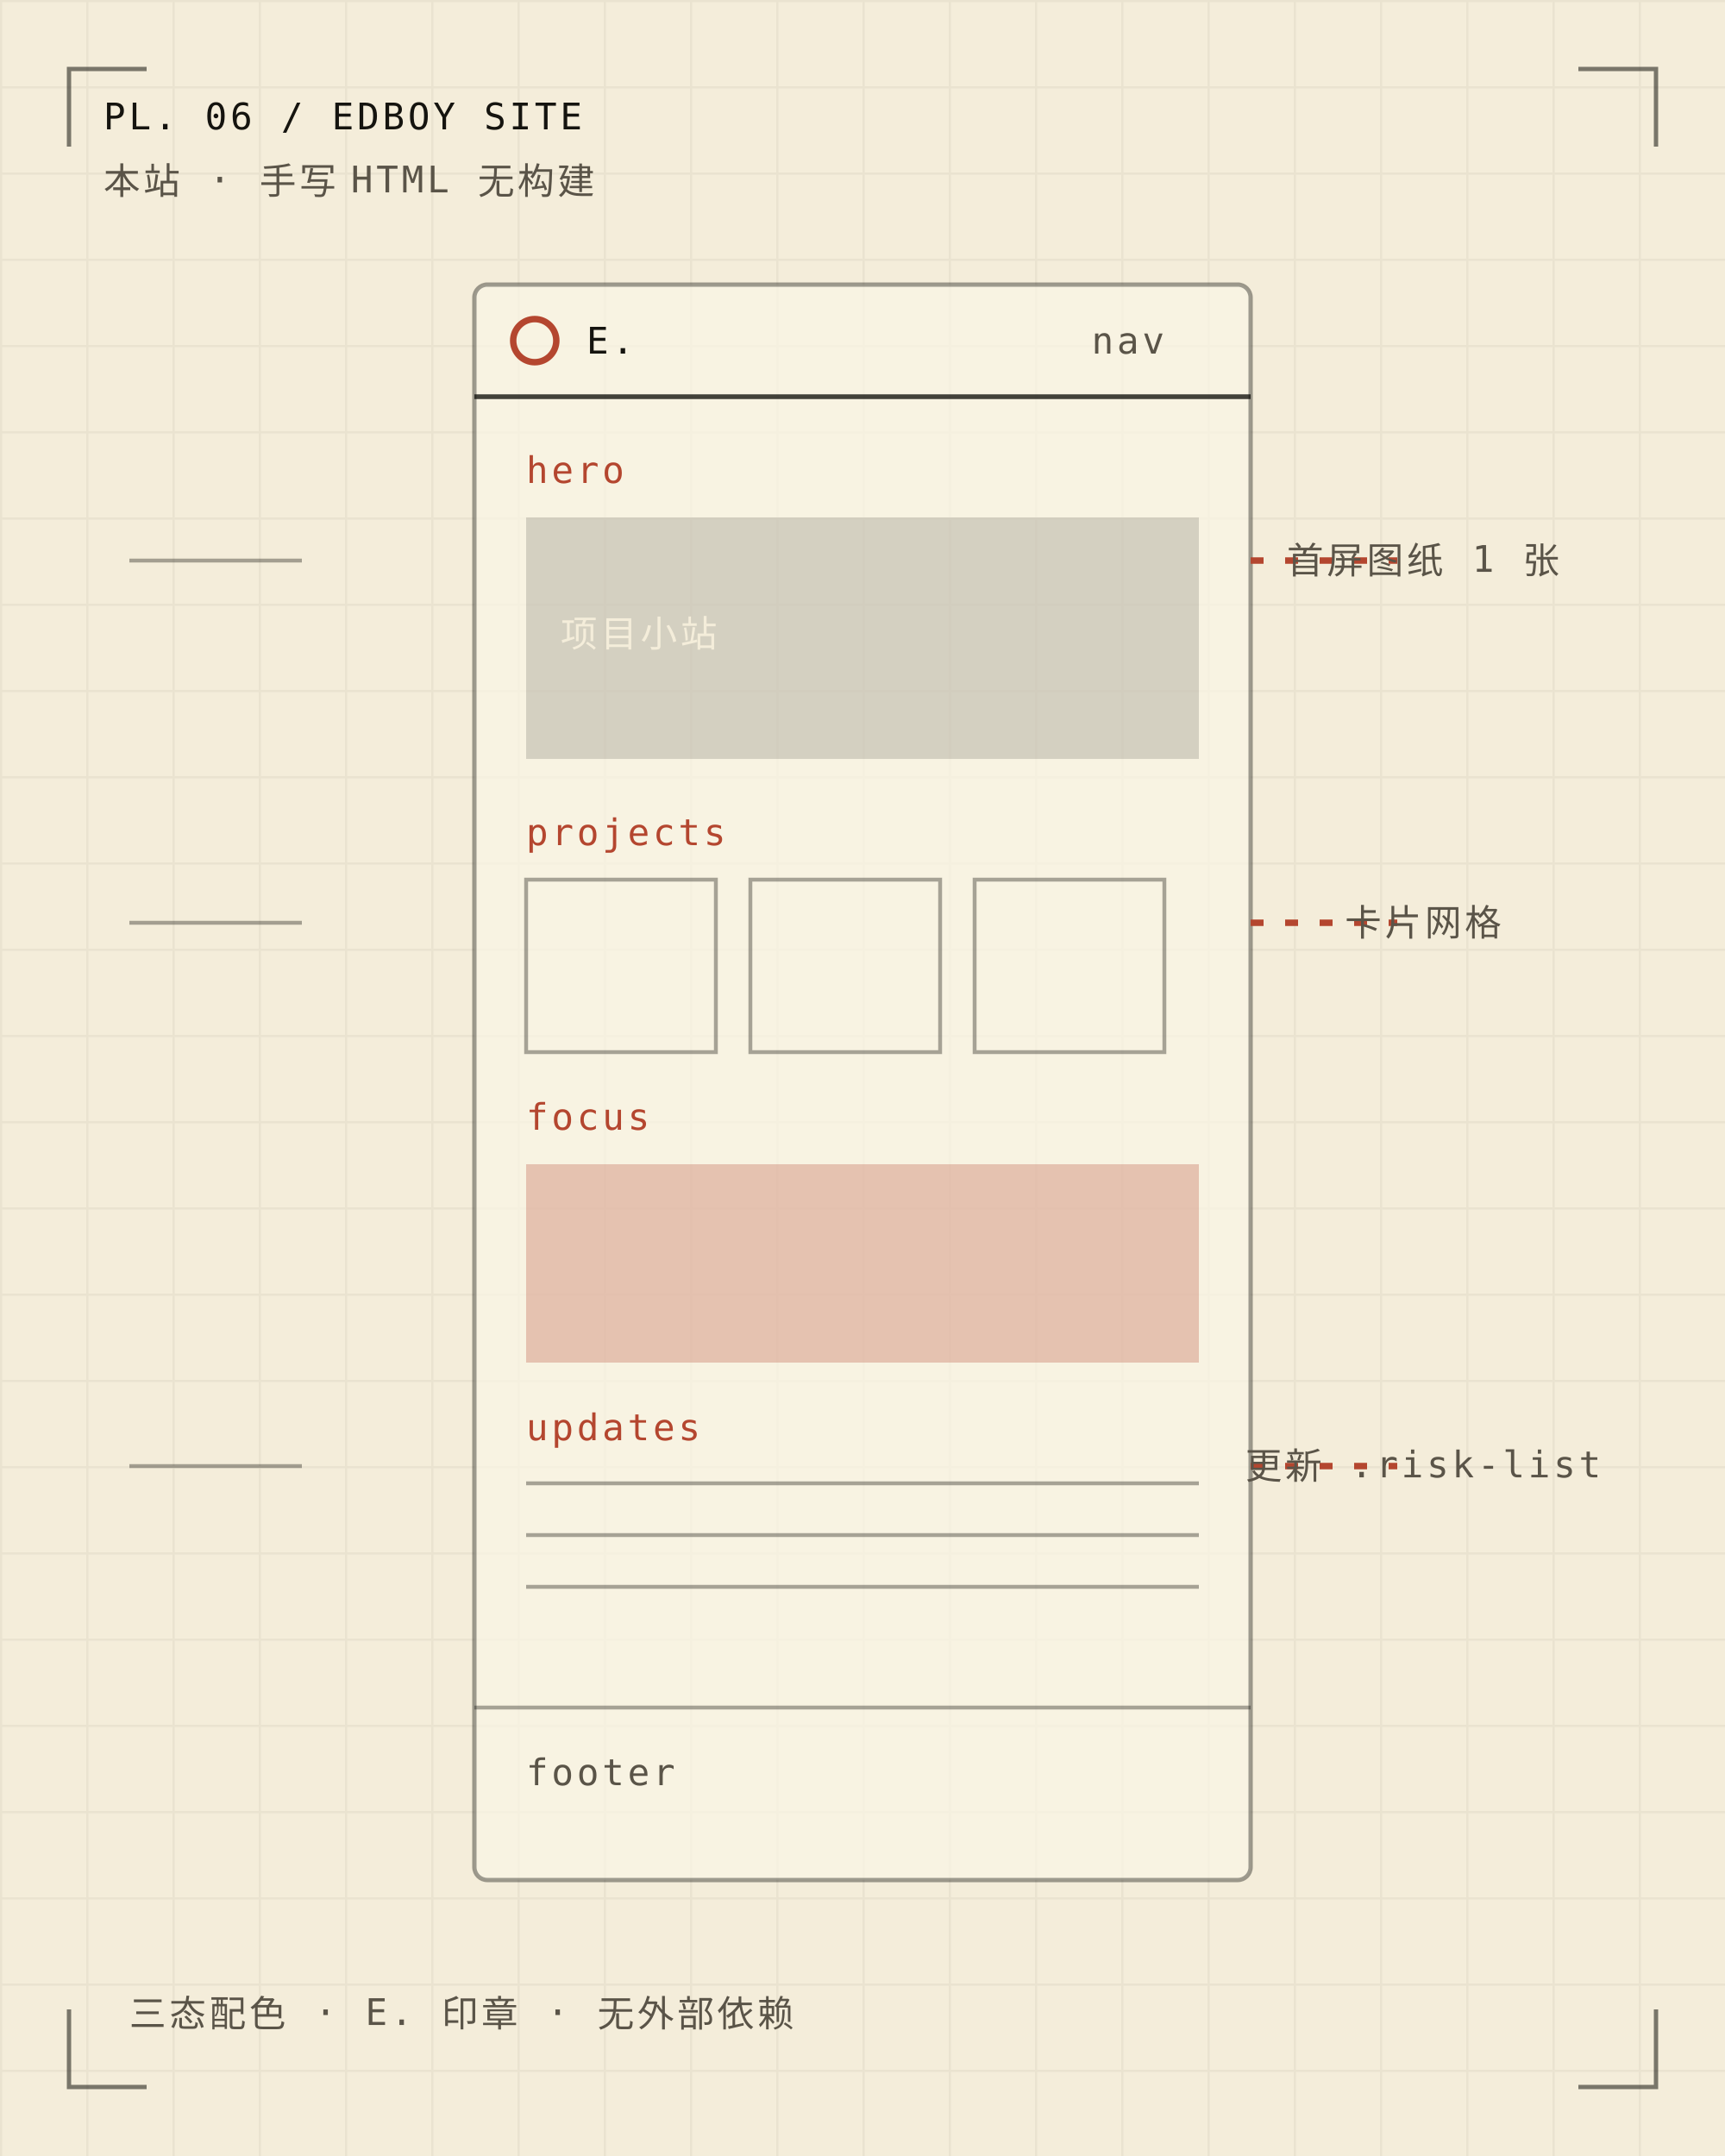
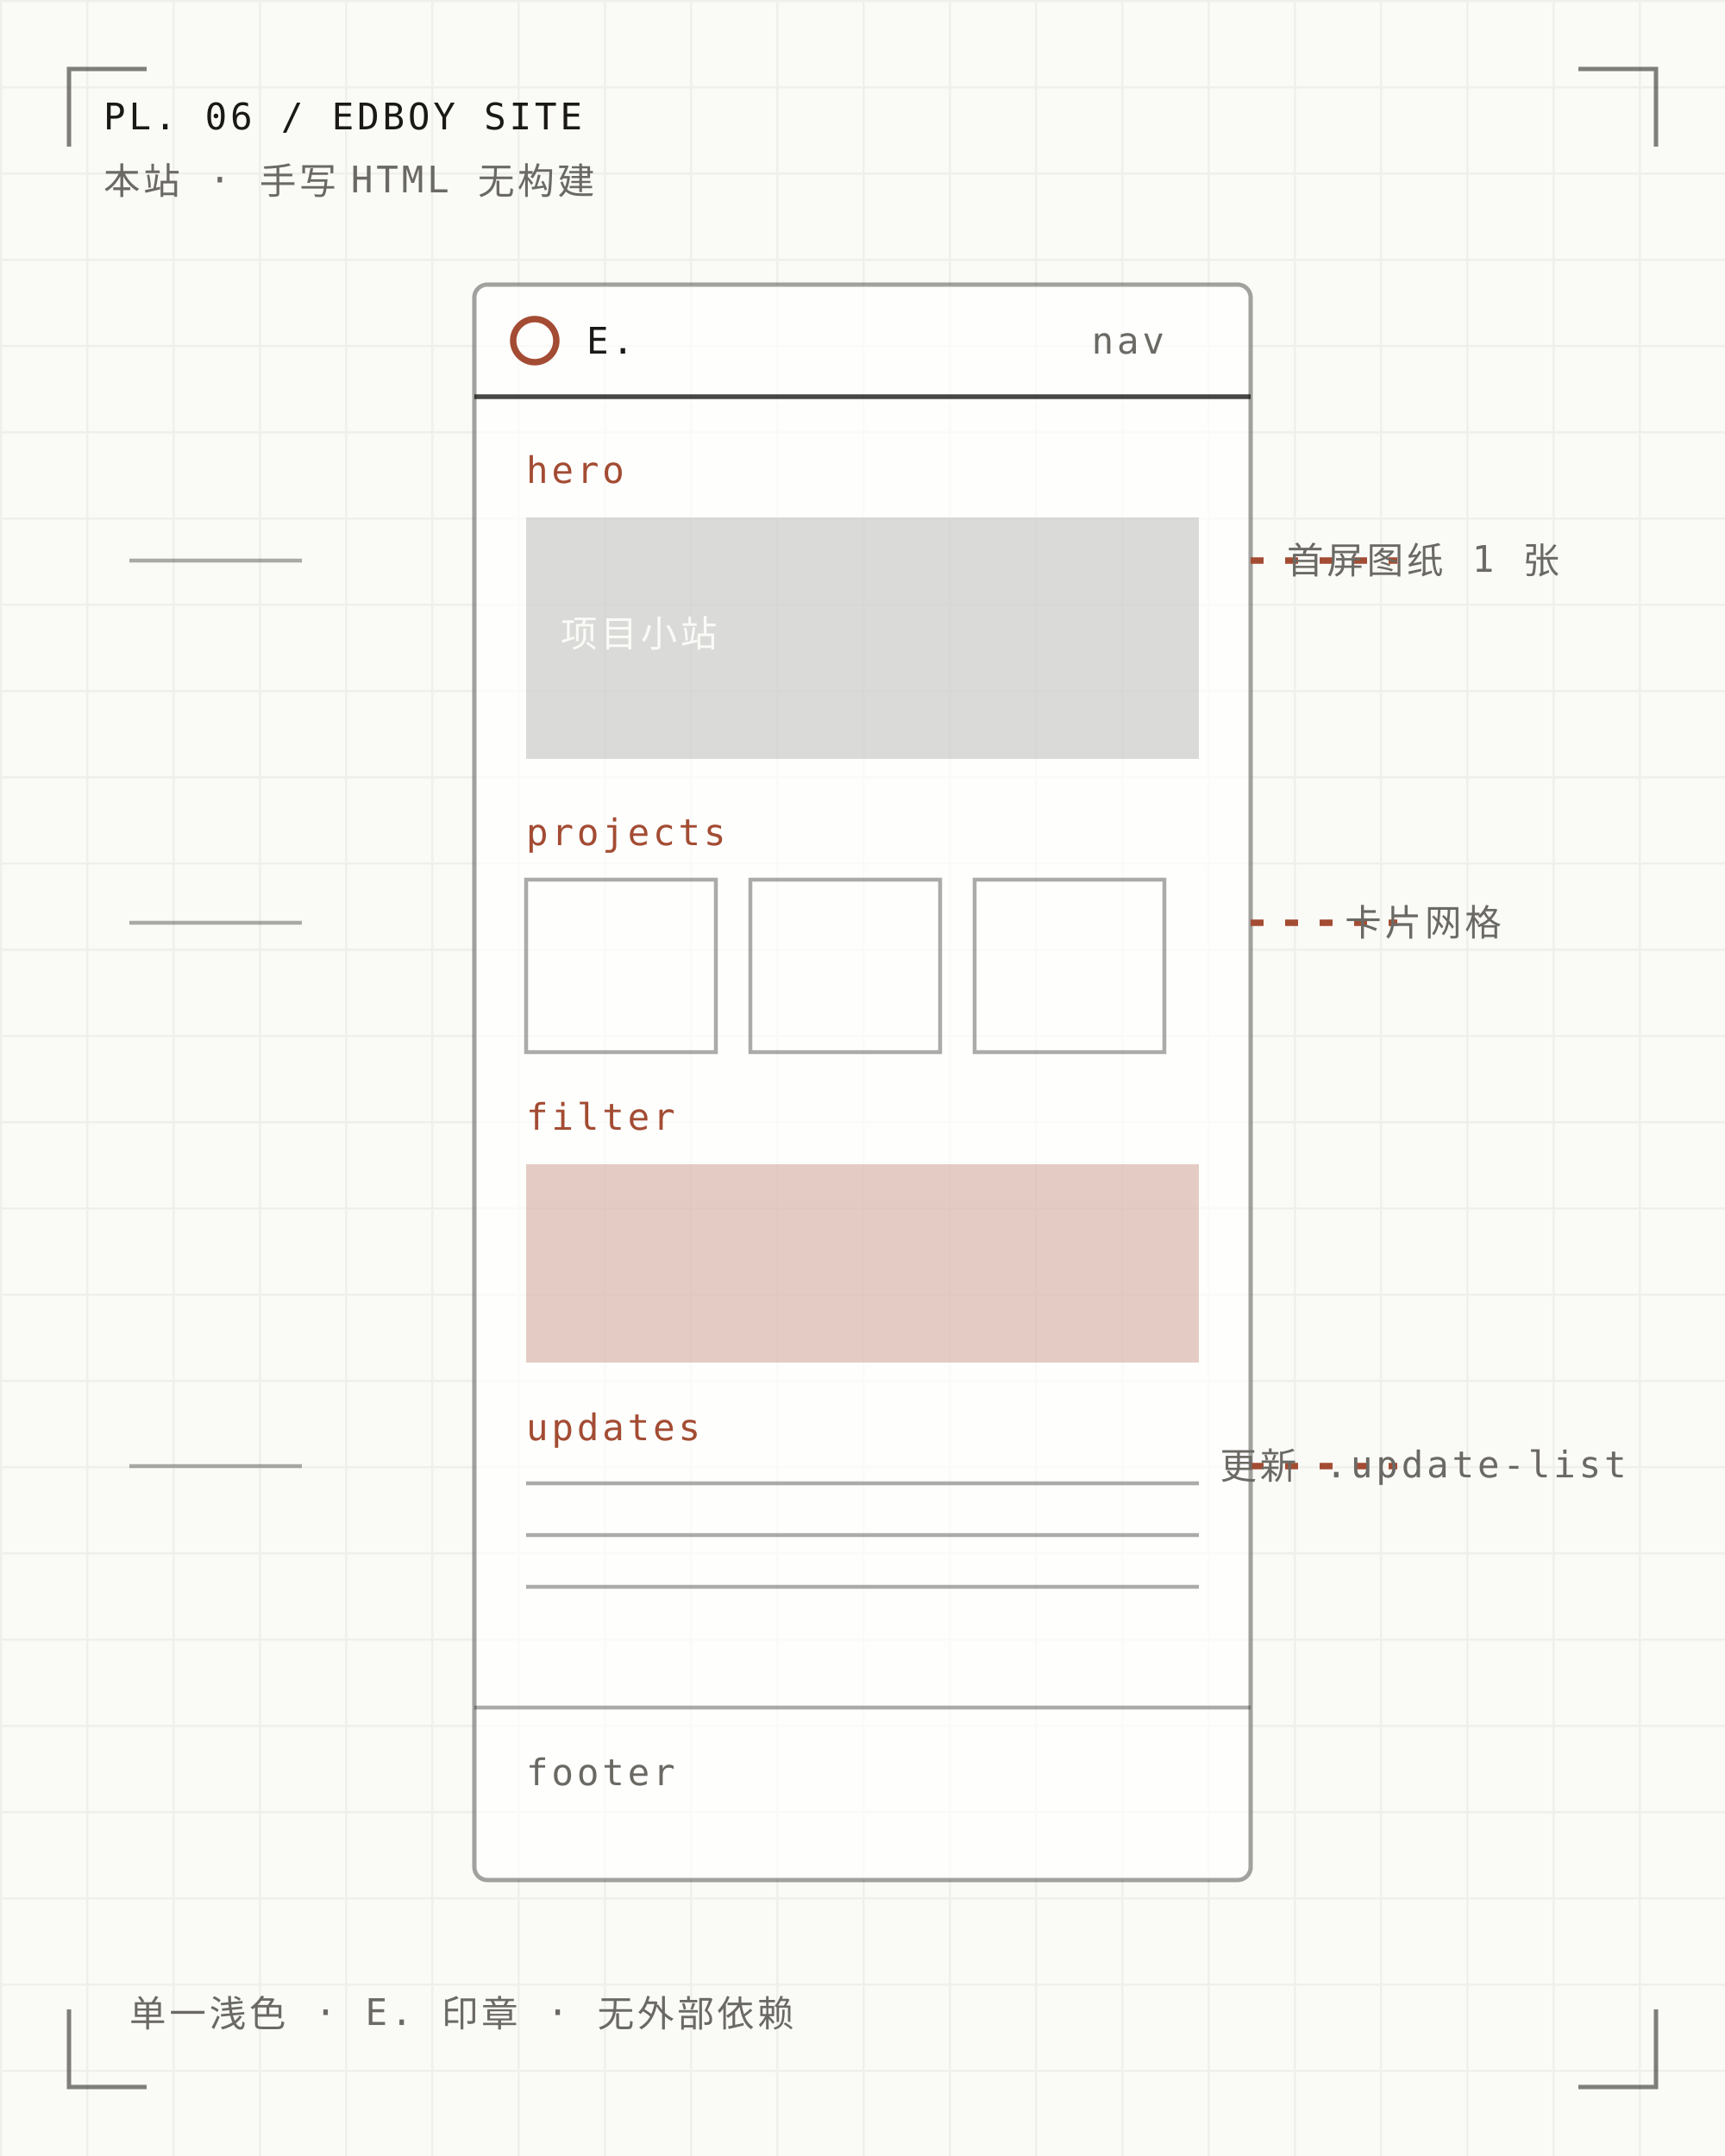
- <svg xmlns="http://www.w3.org/2000/svg" viewBox="0 0 400 500" width="768" height="960" role="img" aria-label="本站卡面：纸面页面结构线框，手写 HTML 无构建">
+ <svg xmlns="http://www.w3.org/2000/svg" viewBox="0 0 400 500" width="768" height="960" role="img" aria-label="本站卡面：暖白编辑式页面结构线框，手写 HTML 无构建">
  <defs>
    <pattern id="g" width="20" height="20" patternUnits="userSpaceOnUse">
      <path class="grid" d="M20 0H0V20" />
    </pattern>
  </defs>
  <style>
- .paper{fill:#f4edda}
- .grid{stroke:#15140f;stroke-opacity:.05;fill:none}
- .frame{fill:none;stroke:#15140f;stroke-opacity:.55;stroke-width:1}
- .ln{fill:none;stroke:#15140f;stroke-opacity:.8;stroke-width:1.1}
- .ln-soft{fill:none;stroke:#15140f;stroke-opacity:.36;stroke-width:.9}
- .ln-c{fill:none;stroke:#b4462f;stroke-width:1.5}
+ .paper{fill:#fafaf7}
+ .grid{stroke:#1a1916;stroke-opacity:.05;fill:none}
+ .frame{fill:none;stroke:#1a1916;stroke-opacity:.55;stroke-width:1}
+ .ln{fill:none;stroke:#1a1916;stroke-opacity:.8;stroke-width:1.1}
+ .ln-soft{fill:none;stroke:#1a1916;stroke-opacity:.36;stroke-width:.9}
+ .ln-c{fill:none;stroke:#a34c33;stroke-width:1.5}
.dash{stroke-dasharray:3 5}
- .fill-i{fill:#15140f}
- .fill-i-soft{fill:#15140f;fill-opacity:.5}
- .fill-c{fill:#b4462f}
- .fill-c-soft{fill:#b4462f;fill-opacity:.12}
- .tx-i{fill:#15140f}
- .tx-m{fill:#5a5448}
- .tx-c{fill:#b4462f}
+ .fill-i{fill:#1a1916}
+ .fill-i-soft{fill:#1a1916;fill-opacity:.5}
+ .fill-c{fill:#a34c33}
+ .fill-c-soft{fill:#a34c33;fill-opacity:.12}
+ .tx-i{fill:#1a1916}
+ .tx-m{fill:#6b6964}
+ .tx-c{fill:#a34c33}
.mono{font-family:ui-monospace,Menlo,Consolas,monospace;font-size:8.5px;letter-spacing:.09em}
.mono-l{font-family:ui-monospace,Menlo,Consolas,monospace;font-size:11px;letter-spacing:.12em}
.serif{font-family:Georgia,'Songti SC','SimSun',serif}
- .card{fill:#faf5e6;fill-opacity:.7;stroke:#15140f;stroke-opacity:.4;stroke-width:1}
- .card-c{fill:#faf5e6;fill-opacity:.7;stroke:#b4462f;stroke-opacity:.55;stroke-width:1}
- .bar{fill:#15140f;fill-opacity:.16}
- .bar-c{fill:#b4462f;fill-opacity:.28}
- .chip{fill:#15140f;fill-opacity:.85}
- .chip-tx{fill:#f4edda}
+ .card{fill:#ffffff;fill-opacity:.7;stroke:#1a1916;stroke-opacity:.4;stroke-width:1}
+ .card-c{fill:#ffffff;fill-opacity:.7;stroke:#a34c33;stroke-opacity:.55;stroke-width:1}
+ .bar{fill:#1a1916;fill-opacity:.16}
+ .bar-c{fill:#a34c33;fill-opacity:.28}
+ .chip{fill:#1a1916;fill-opacity:.85}
+ .chip-tx{fill:#fafaf7}
@media (prefers-reduced-motion: no-preference){
.anim-fade{animation:afade .8s ease both}
.d1{animation-delay:.14s}
.d2{animation-delay:.28s}
.d3{animation-delay:.42s}
.d4{animation-delay:.56s}
}
@keyframes afade{from{opacity:0}to{opacity:1}}
</style>
  <rect width="400" height="500" class="paper" />
  <rect width="400" height="500" fill="url(#g)" />
  <g class="frame">
    <path d="M16 34V16H34" />
    <path d="M366 16H384V34" />
    <path d="M16 466V484H34" />
    <path d="M366 484H384V466" />
  </g>
  <text x="24" y="30" class="mono tx-i">PL. 06 / EDBOY SITE</text>
  <text x="24" y="45" class="mono tx-m">本站 · 手写 HTML 无构建</text>
  <rect x="110" y="66" width="180" height="370" rx="3" class="card" />
  <path class="ln" d="M110 92h180" />
  <circle cx="124" cy="79" r="5" class="ln-c" />
  <text x="136" y="82" class="mono tx-i">E.</text>
  <text x="270" y="82" class="mono tx-m" text-anchor="end">nav</text>
  <text x="122" y="112" class="mono tx-c">hero</text>
  <rect x="122" y="120" width="156" height="56" class="bar" />
  <text x="130" y="150" class="mono chip-tx">项目小站</text>
  <text x="122" y="196" class="mono tx-c">projects</text>
  <rect x="122" y="204" width="44" height="40" class="ln-soft" fill="none" />
  <rect x="174" y="204" width="44" height="40" class="ln-soft" fill="none" />
  <rect x="226" y="204" width="44" height="40" class="ln-soft" fill="none" />
-   <text x="122" y="262" class="mono tx-c">focus</text>
+   <text x="122" y="262" class="mono tx-c">filter</text>
  <rect x="122" y="270" width="156" height="46" class="bar-c" />
  <text x="122" y="334" class="mono tx-c">updates</text>
  <path class="ln-soft" d="M122 344h156" />
  <path class="ln-soft" d="M122 356h156" />
  <path class="ln-soft" d="M122 368h156" />
  <path class="ln-soft" d="M110 396h180" />
  <text x="122" y="414" class="mono tx-m">footer</text>
  <path class="ln-c dash" d="M290 130h34" />
  <text x="330" y="133" class="mono tx-m" text-anchor="middle">首屏图纸 1 张</text>
  <path class="ln-c dash" d="M290 214h34" />
  <text x="330" y="217" class="mono tx-m" text-anchor="middle">卡片网格</text>
  <path class="ln-c dash" d="M290 340h34" />
-   <text x="330" y="343" class="mono tx-m" text-anchor="middle">更新 .risk-list</text>
+   <text x="330" y="343" class="mono tx-m" text-anchor="middle">更新 .update-list</text>
  <path class="ln-soft" d="M70 130h-40M70 214h-40M70 340h-40" />
-   <text x="30" y="470" class="mono tx-m">三态配色 · E. 印章 · 无外部依赖</text>
+   <text x="30" y="470" class="mono tx-m">单一浅色 · E. 印章 · 无外部依赖</text>
</svg>
